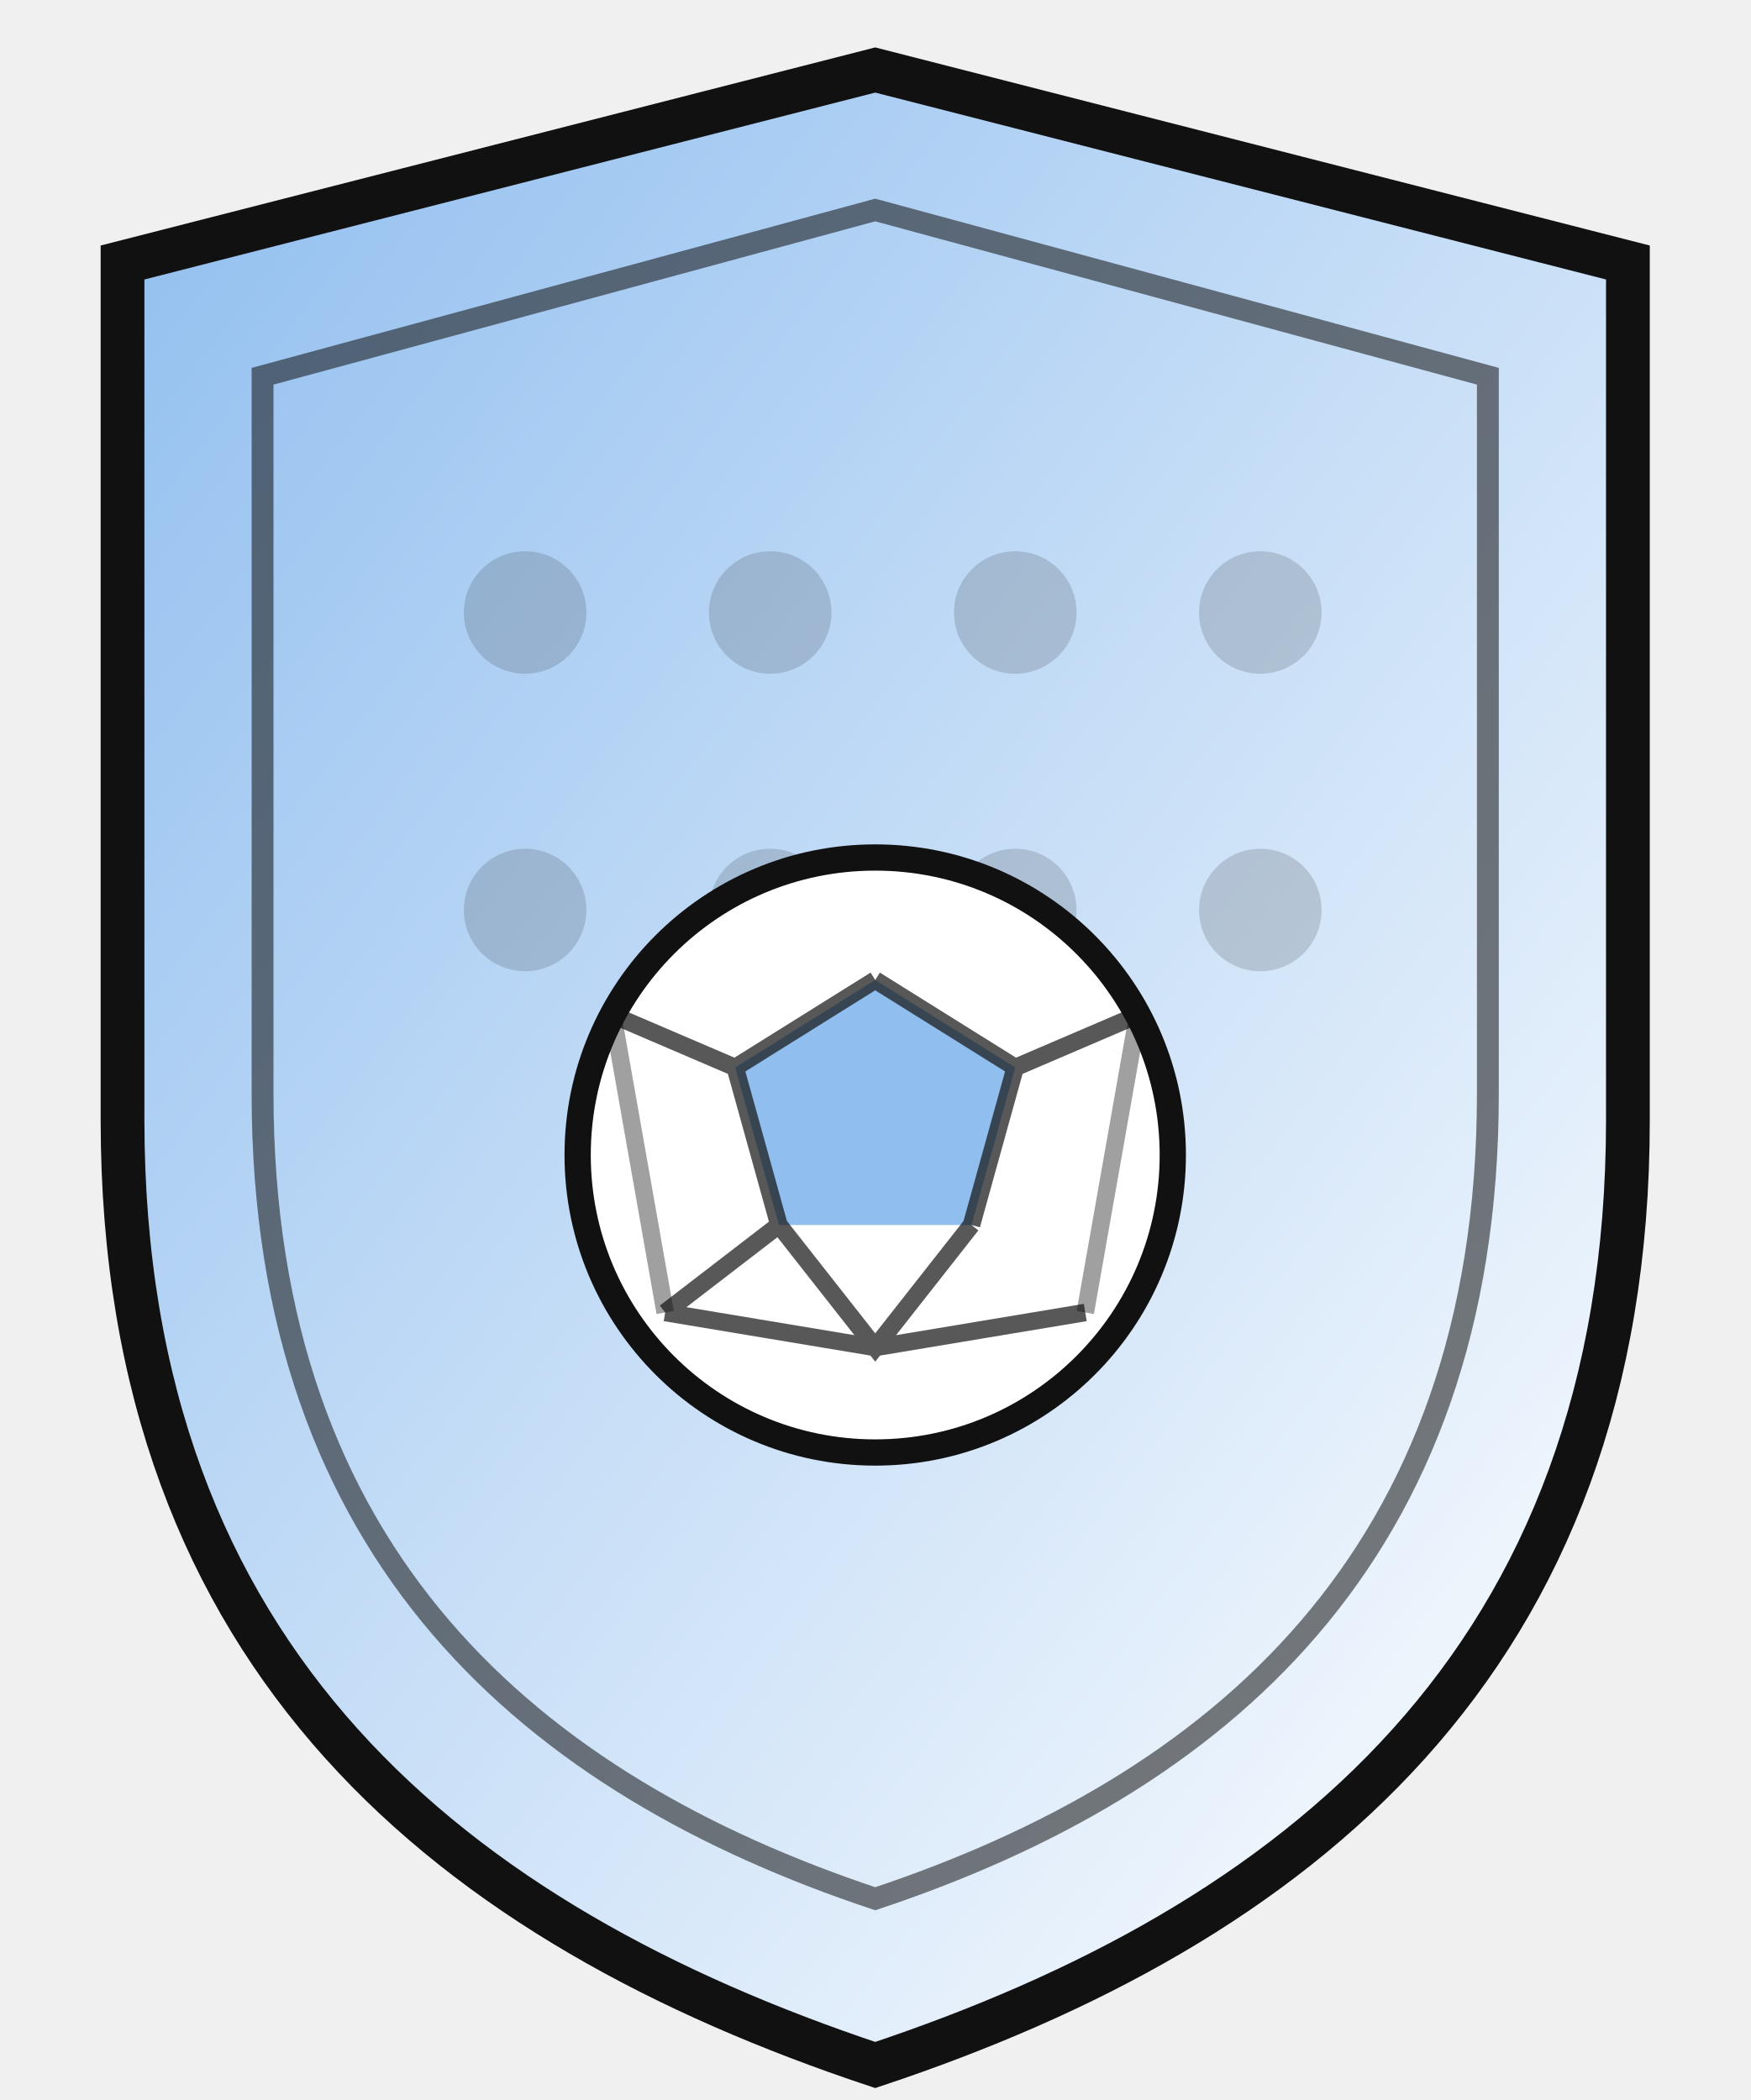
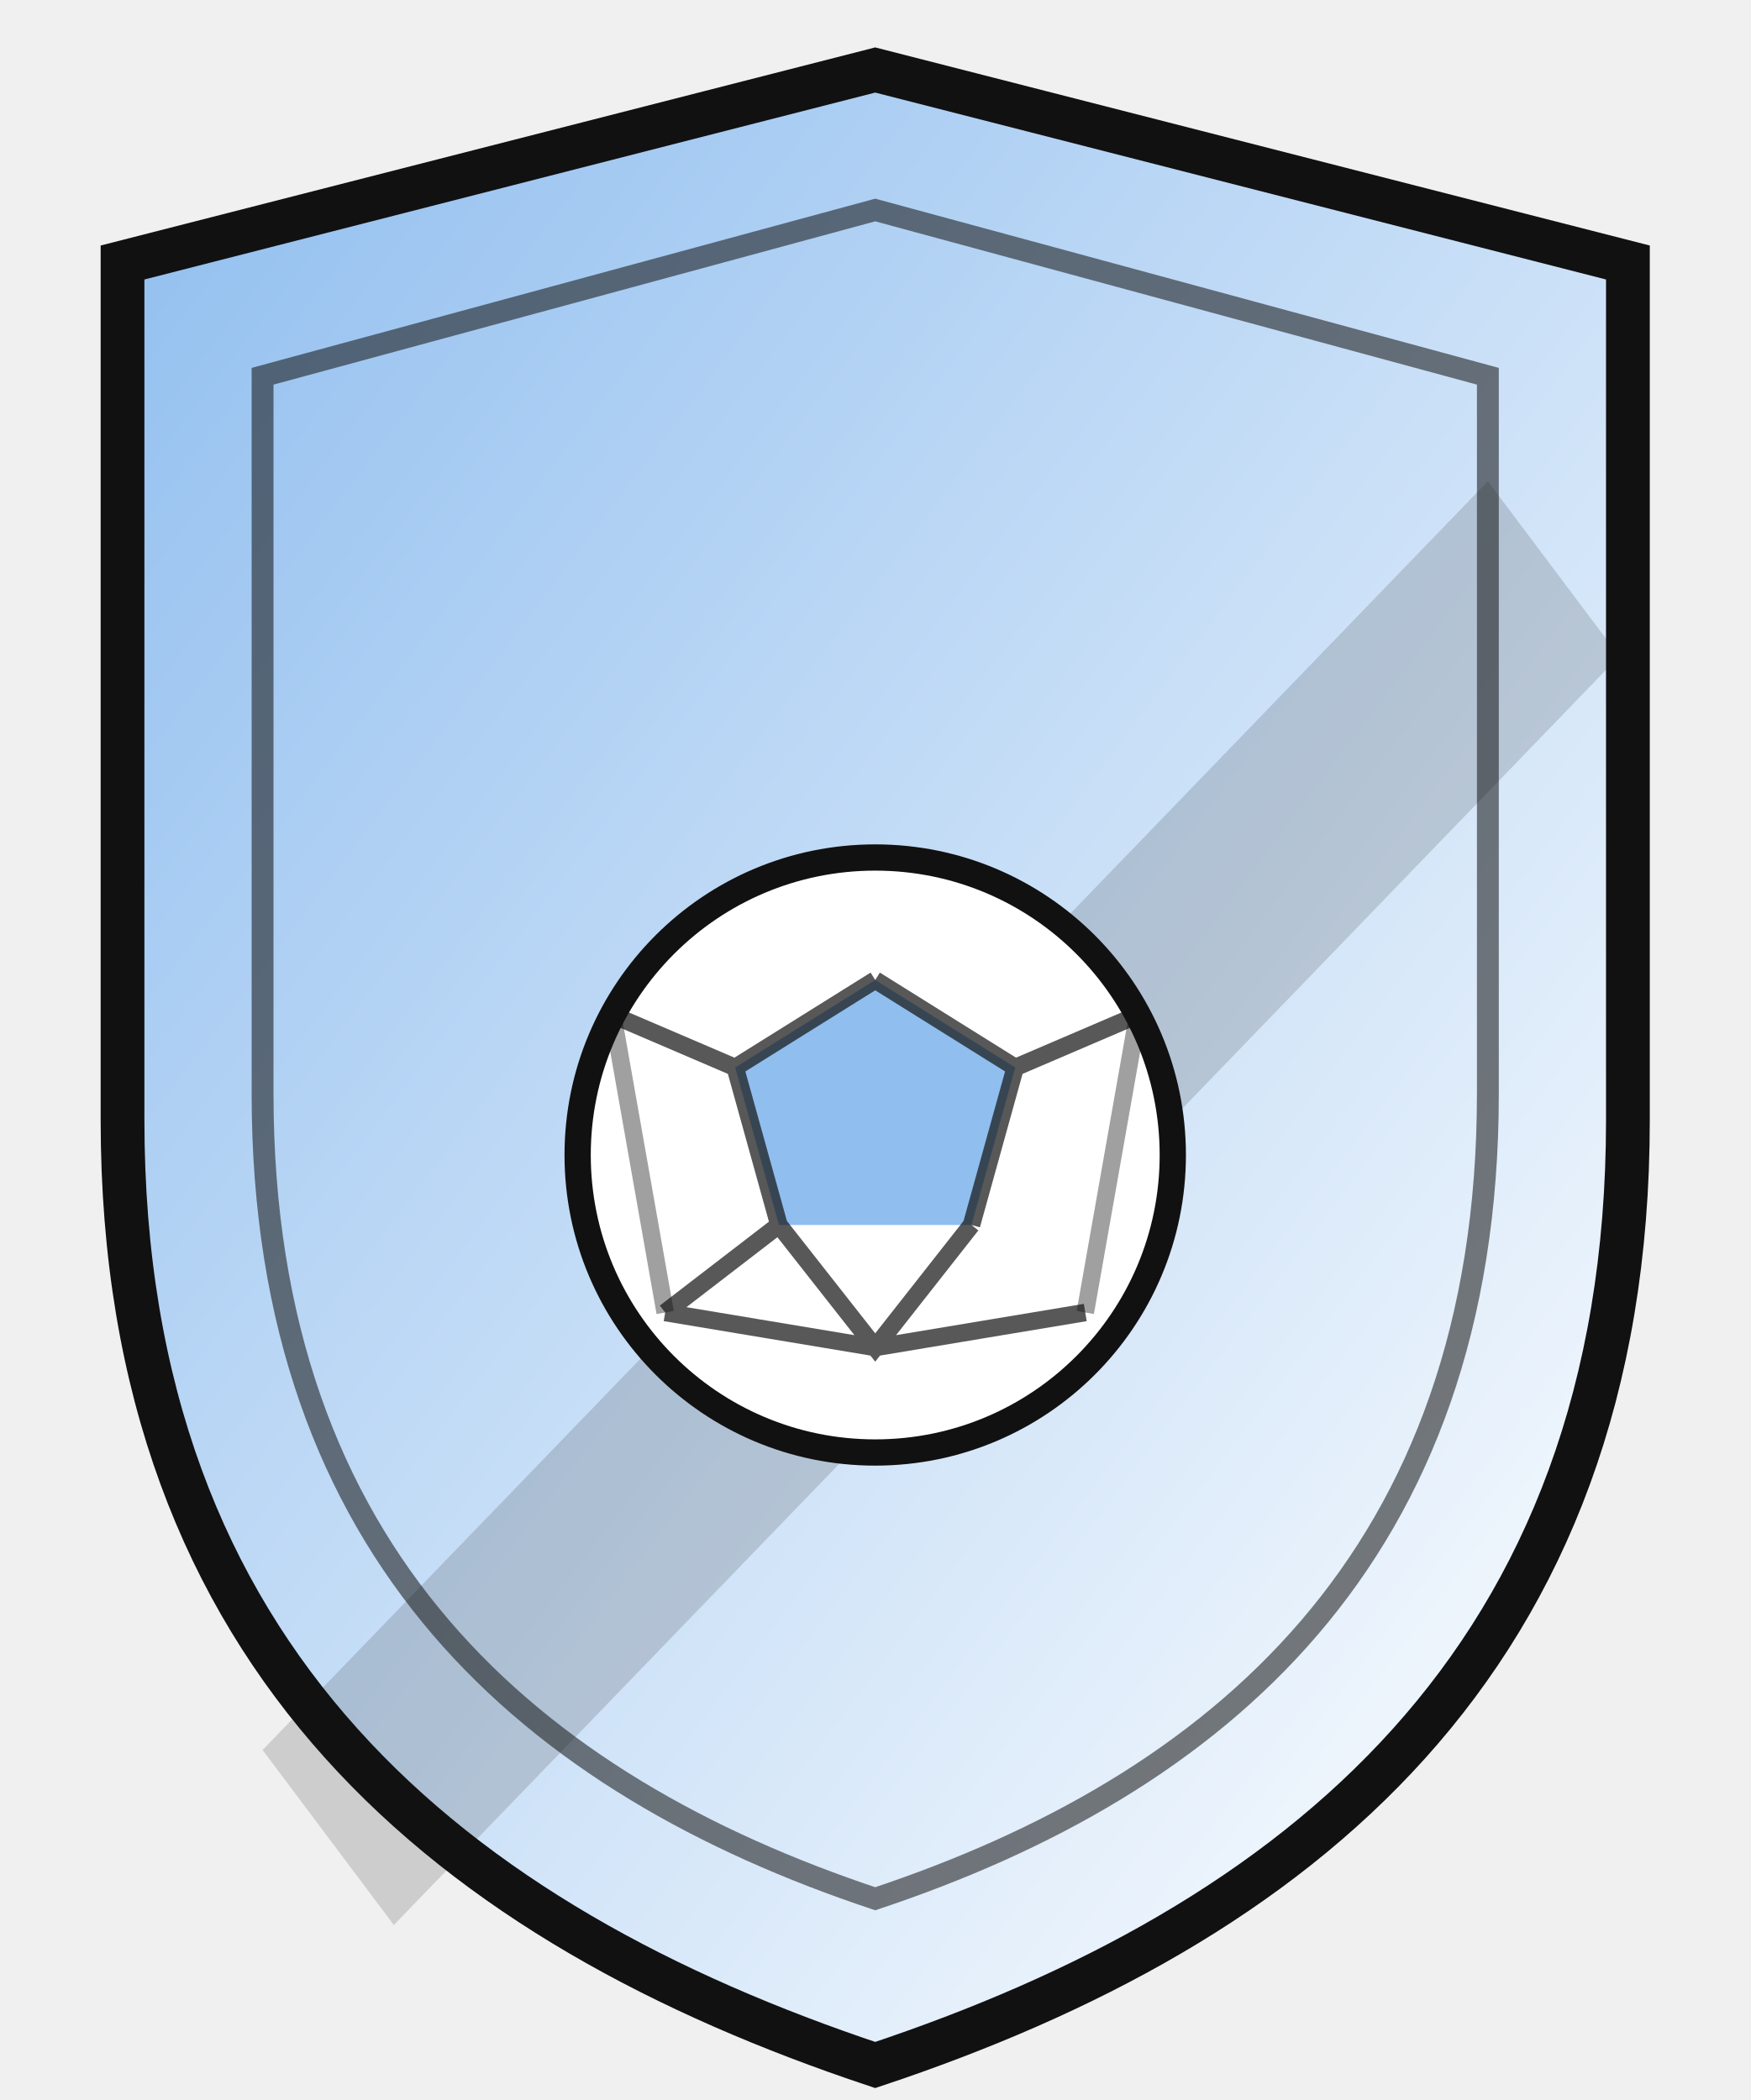
<svg xmlns="http://www.w3.org/2000/svg" viewBox="0 0 200 240" role="img" aria-label="Abstract club crest illustration">
  <defs>
    <linearGradient id="g" x1="0" y1="0" x2="1" y2="1">
      <stop offset="0" stop-color="#90BEEF" />
      <stop offset="1" stop-color="#FFFFFF" />
    </linearGradient>
  </defs>
  <path d="M100 8 L186 30 V128 C186 190 148 220 100 236 C52 220 14 190 14 128 V30 Z" fill="url(#g)" stroke="#111111" stroke-width="5" />
  <path d="M100 24 L170 43 V125 C170 178 139 204 100 217 C61 204 30 178 30 125 V43 Z" fill="none" stroke="#111111" stroke-width="2.5" opacity=".55" />
-   <circle cx="60" cy="70" r="7" fill="#111111" opacity=".16" />
-   <circle cx="88" cy="70" r="7" fill="#111111" opacity=".16" />
-   <circle cx="116" cy="70" r="7" fill="#111111" opacity=".16" />
-   <circle cx="144" cy="70" r="7" fill="#111111" opacity=".16" />
-   <circle cx="60" cy="104" r="7" fill="#111111" opacity=".16" />
-   <circle cx="88" cy="104" r="7" fill="#111111" opacity=".16" />
-   <circle cx="116" cy="104" r="7" fill="#111111" opacity=".16" />
-   <circle cx="144" cy="104" r="7" fill="#111111" opacity=".16" />
+   <path d="M30 200 L170 55 L185 75 L45 220 Z" fill="#111111" opacity=".16" />
  <circle cx="100" cy="132" r="34" fill="#FFFFFF" stroke="#111111" stroke-width="3" />
  <path d="M100 112 L116 122 L111 140 L89 140 L84 122 Z" fill="#90BEEF" />
  <path d="M100 112 L84 122 L70 116 M100 112 L116 122 L130 116 M84 122 L89 140 L76 150 M111 140 L116 122 L130 116 M89 140 L100 154 L111 140 M76 150 L100 154 L124 150" fill="none" stroke="#111111" stroke-width="2" opacity=".7" />
  <path d="M76 150 L70 116 M124 150 L130 116" stroke="#111111" stroke-width="2" opacity=".4" fill="none" />
</svg>
